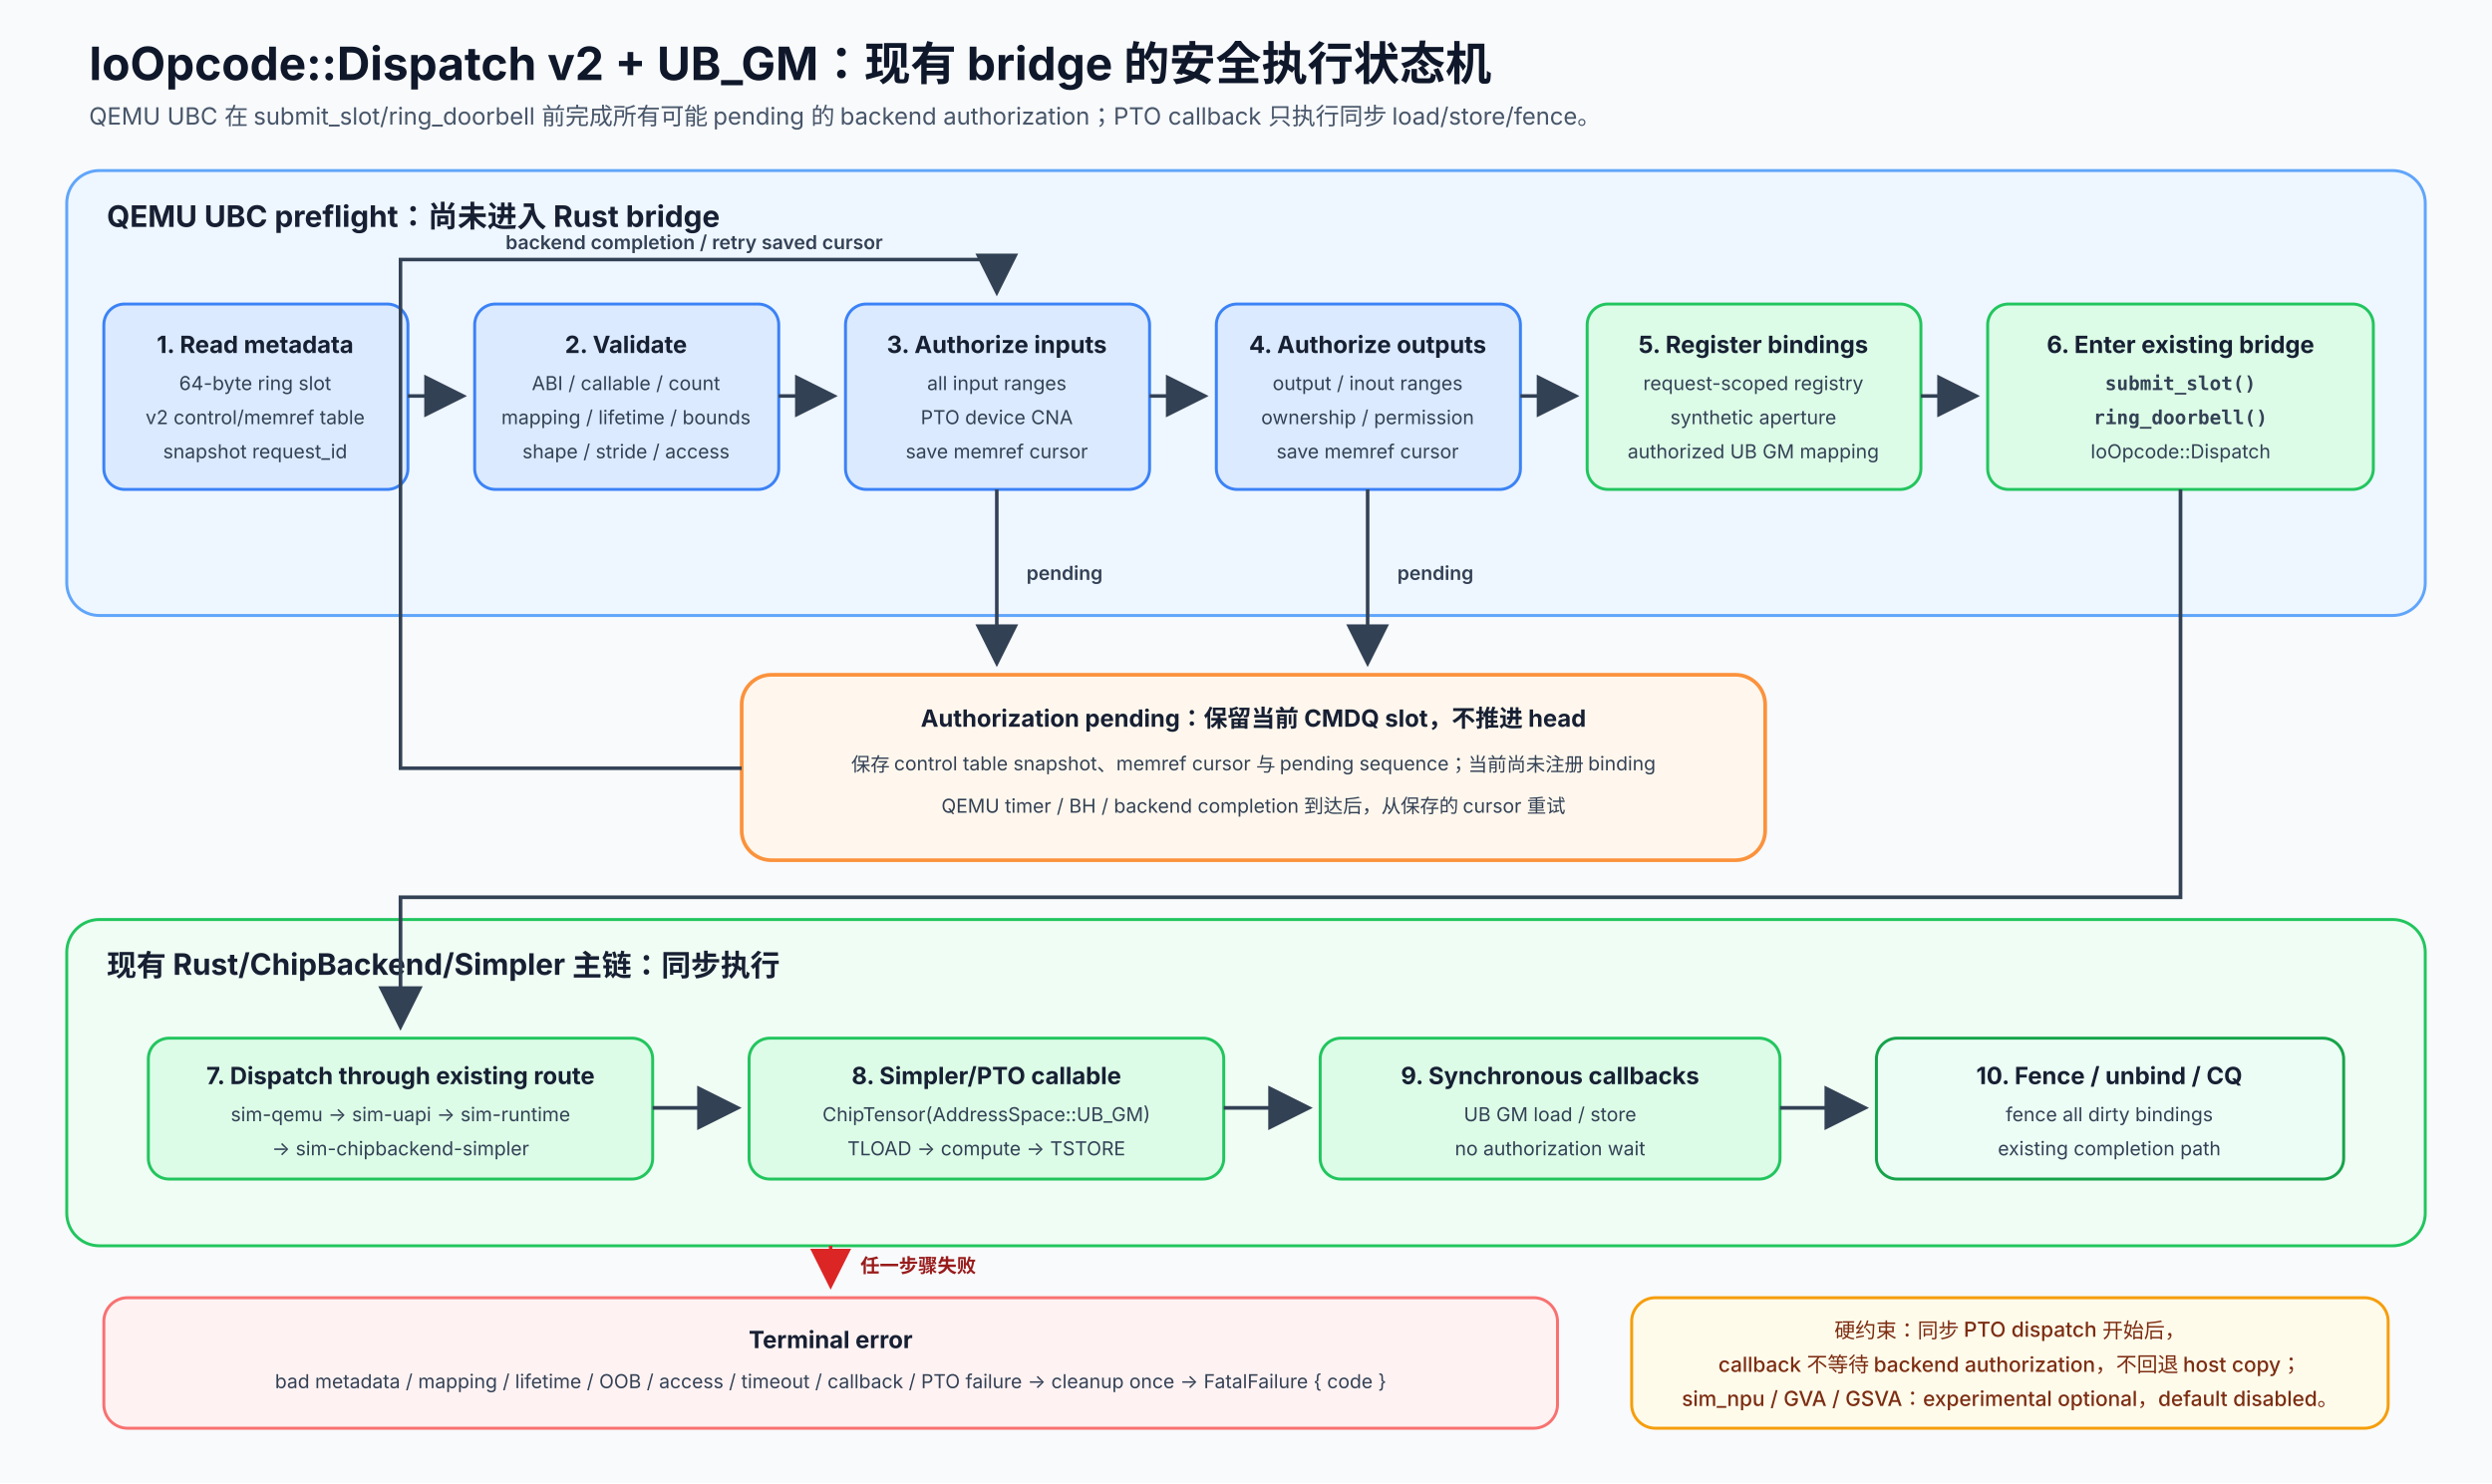
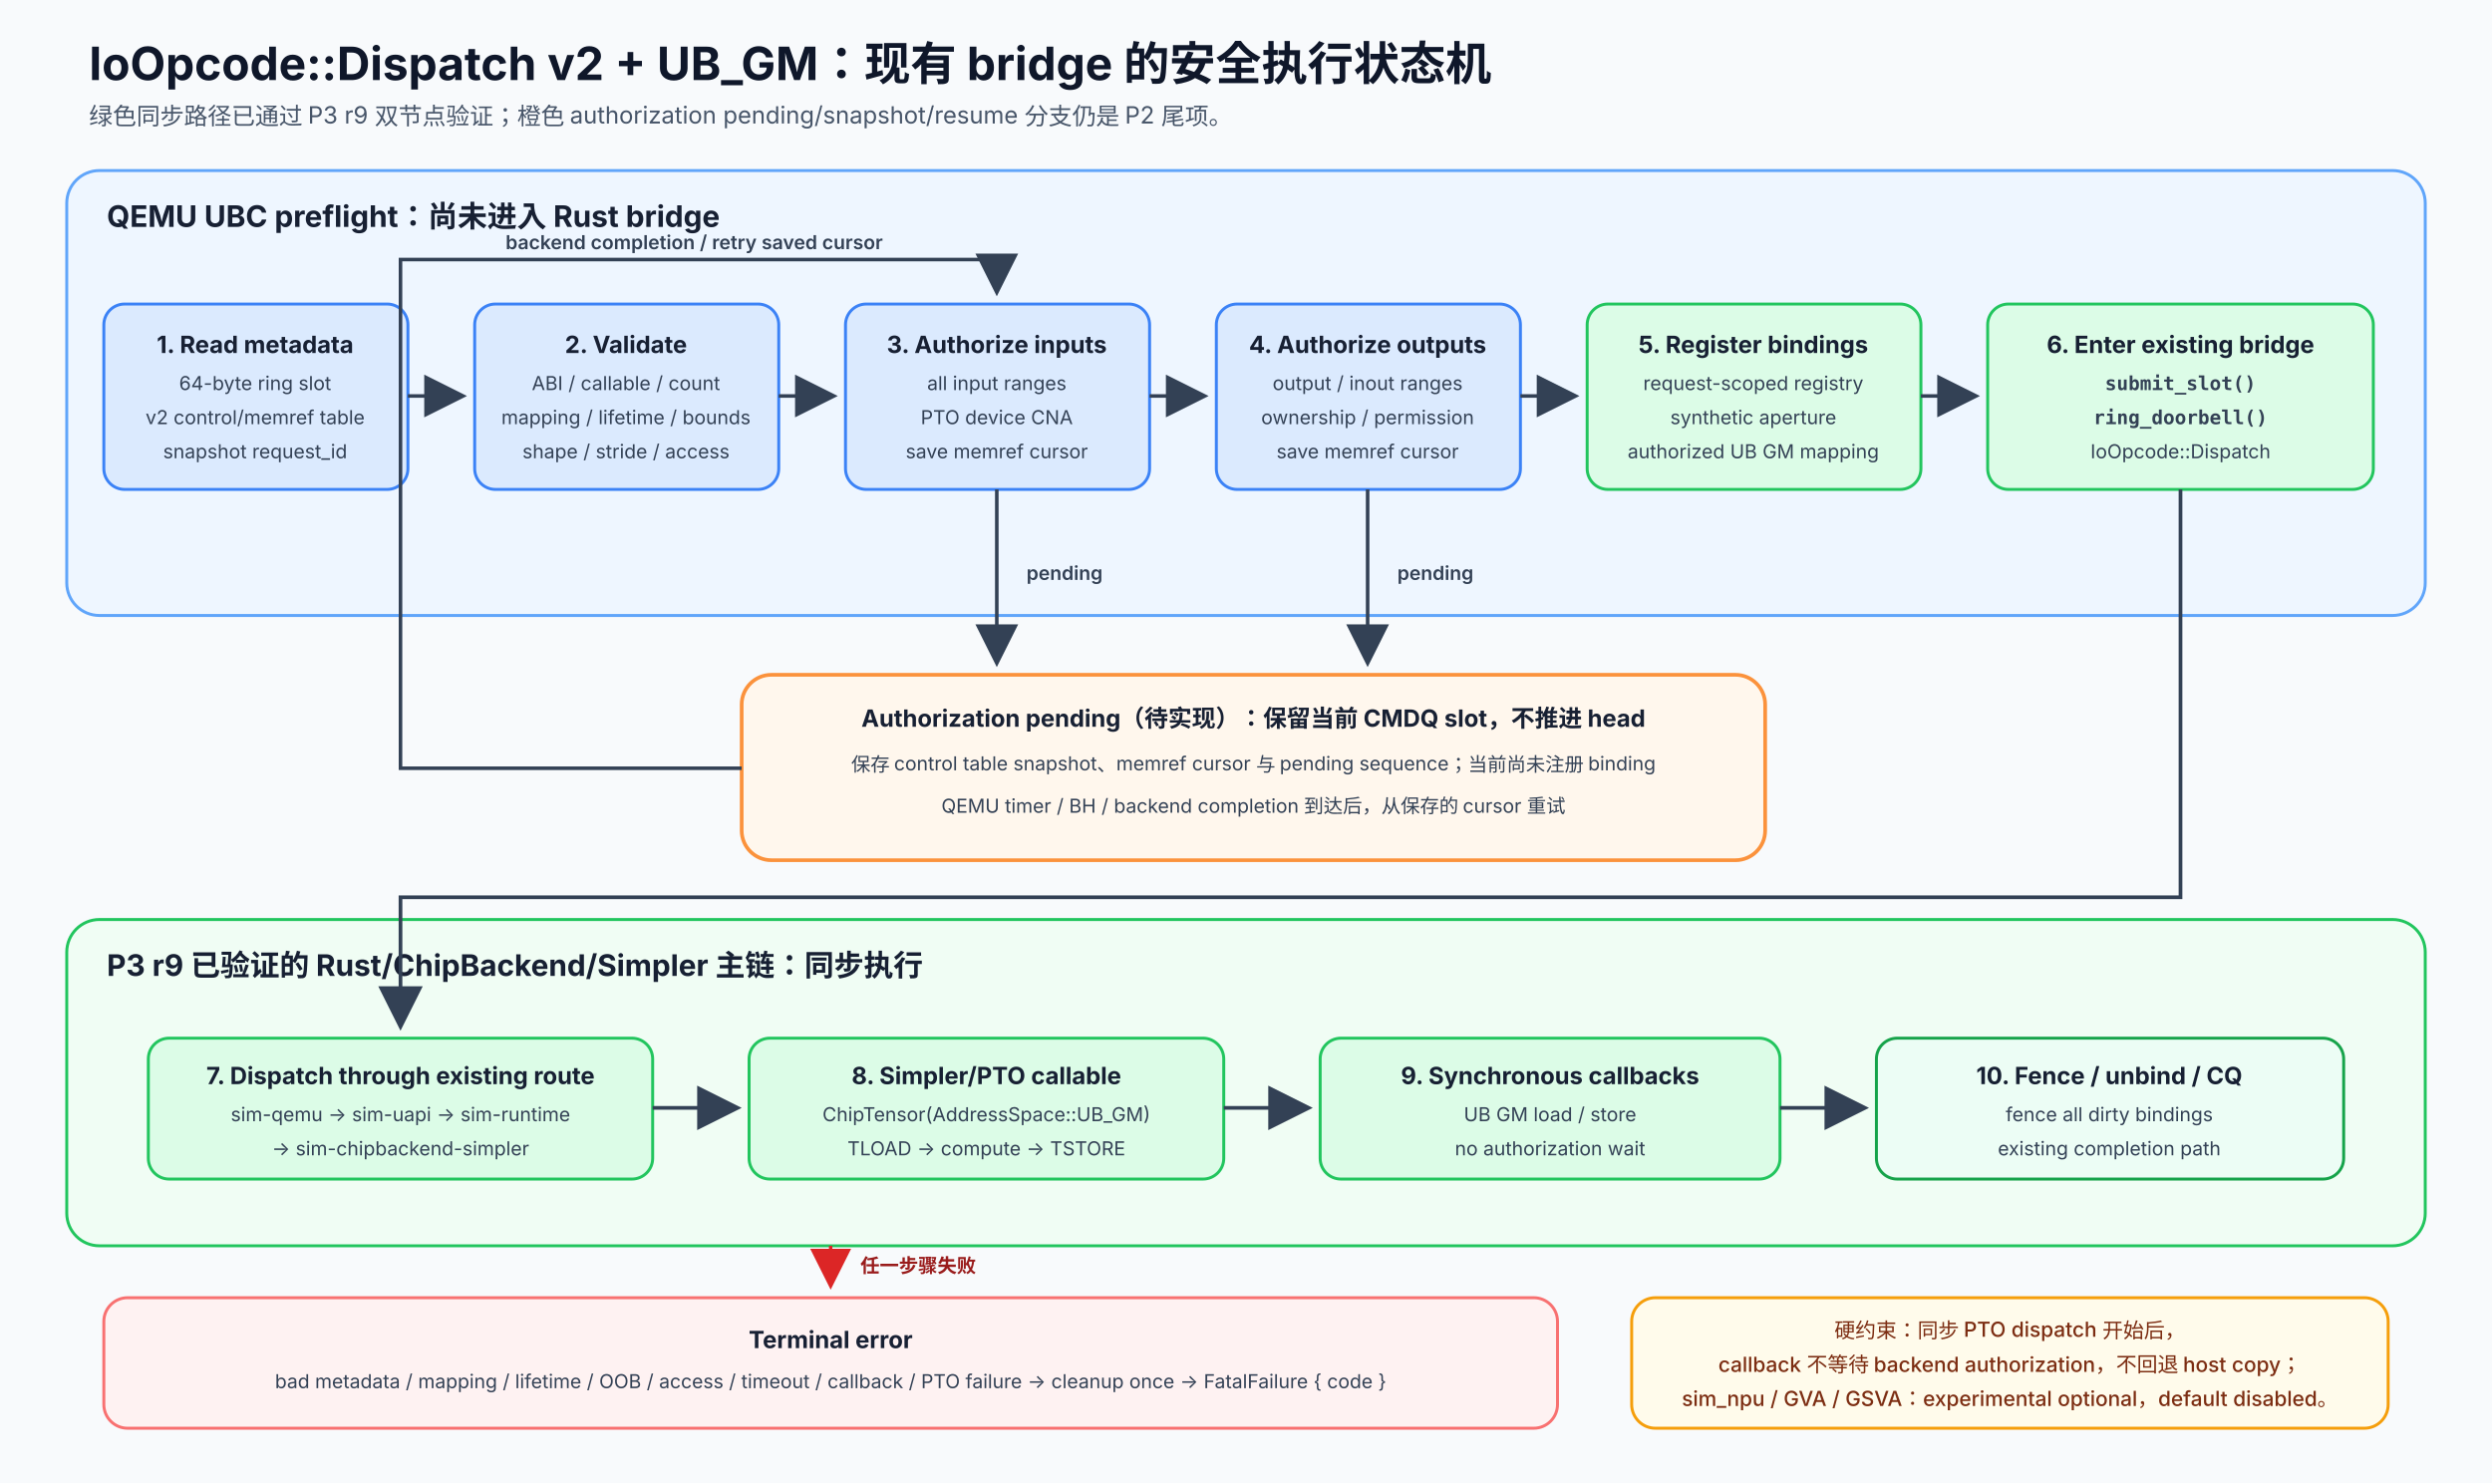
<svg xmlns="http://www.w3.org/2000/svg" width="1680" height="1000" viewBox="0 0 1680 1000" role="img" aria-labelledby="title desc">
  <defs>
    <marker id="arrow" markerWidth="12" markerHeight="12" refX="10" refY="6" orient="auto" markerUnits="strokeWidth">
      <path d="M0,0 L12,6 L0,12 z" fill="#334155" />
    </marker>
    <marker id="arrow-red" markerWidth="12" markerHeight="12" refX="10" refY="6" orient="auto" markerUnits="strokeWidth">
      <path d="M0,0 L12,6 L0,12 z" fill="#dc2626" />
    </marker>
    <style>
      .title { font: 700 31px -apple-system, BlinkMacSystemFont, "Segoe UI", sans-serif; fill: #0f172a; }
      .subtitle { font: 400 16px -apple-system, BlinkMacSystemFont, "Segoe UI", sans-serif; fill: #475569; }
      .lane-title { font: 700 20px -apple-system, BlinkMacSystemFont, "Segoe UI", sans-serif; fill: #172033; }
      .state-title { font: 700 16px -apple-system, BlinkMacSystemFont, "Segoe UI", sans-serif; fill: #172033; }
      .state-text { font: 400 13px -apple-system, BlinkMacSystemFont, "Segoe UI", sans-serif; fill: #334155; }
      .edge-text { font: 600 13px -apple-system, BlinkMacSystemFont, "Segoe UI", sans-serif; fill: #334155; }
      .error-text { font: 600 13px -apple-system, BlinkMacSystemFont, "Segoe UI", sans-serif; fill: #991b1b; }
      .note { font: 500 14px -apple-system, BlinkMacSystemFont, "Segoe UI", sans-serif; fill: #7c2d12; }
      .mono { font: 600 13px ui-monospace, SFMono-Regular, Menlo, monospace; fill: #334155; }
    </style>
  </defs>
  <rect width="1680" height="1000" fill="#f8fafc" />
  <text x="60" y="54" class="title">IoOpcode::Dispatch v2 + UB_GM：现有 bridge 的安全执行状态机</text>
-   <text x="60" y="84" class="subtitle">QEMU UBC 在 submit_slot/ring_doorbell 前完成所有可能 pending 的 backend authorization；PTO callback 只执行同步 load/store/fence。</text>
+   <text x="60" y="84" class="subtitle">绿色同步路径已通过 P3 r9 双节点验证；橙色 authorization pending/snapshot/resume 分支仍是 P2 尾项。</text>
  <rect x="45" y="115" width="1590" height="300" rx="22" fill="#eef6ff" stroke="#60a5fa" stroke-width="2" />
  <text x="72" y="153" class="lane-title">QEMU UBC preflight：尚未进入 Rust bridge</text>
  <g>
    <rect x="70" y="205" width="205" height="125" rx="14" fill="#dbeafe" stroke="#3b82f6" stroke-width="2" />
    <text x="172" y="238" text-anchor="middle" class="state-title">1. Read metadata</text>
    <text x="172" y="263" text-anchor="middle" class="state-text">64-byte ring slot</text>
    <text x="172" y="286" text-anchor="middle" class="state-text">v2 control/memref table</text>
    <text x="172" y="309" text-anchor="middle" class="state-text">snapshot request_id</text>
    <rect x="320" y="205" width="205" height="125" rx="14" fill="#dbeafe" stroke="#3b82f6" stroke-width="2" />
    <text x="422" y="238" text-anchor="middle" class="state-title">2. Validate</text>
    <text x="422" y="263" text-anchor="middle" class="state-text">ABI / callable / count</text>
    <text x="422" y="286" text-anchor="middle" class="state-text">mapping / lifetime / bounds</text>
    <text x="422" y="309" text-anchor="middle" class="state-text">shape / stride / access</text>
    <rect x="570" y="205" width="205" height="125" rx="14" fill="#dbeafe" stroke="#3b82f6" stroke-width="2" />
    <text x="672" y="238" text-anchor="middle" class="state-title">3. Authorize inputs</text>
    <text x="672" y="263" text-anchor="middle" class="state-text">all input ranges</text>
    <text x="672" y="286" text-anchor="middle" class="state-text">PTO device CNA</text>
    <text x="672" y="309" text-anchor="middle" class="state-text">save memref cursor</text>
    <rect x="820" y="205" width="205" height="125" rx="14" fill="#dbeafe" stroke="#3b82f6" stroke-width="2" />
    <text x="922" y="238" text-anchor="middle" class="state-title">4. Authorize outputs</text>
    <text x="922" y="263" text-anchor="middle" class="state-text">output / inout ranges</text>
    <text x="922" y="286" text-anchor="middle" class="state-text">ownership / permission</text>
    <text x="922" y="309" text-anchor="middle" class="state-text">save memref cursor</text>
    <rect x="1070" y="205" width="225" height="125" rx="14" fill="#dcfce7" stroke="#22c55e" stroke-width="2" />
    <text x="1182" y="238" text-anchor="middle" class="state-title">5. Register bindings</text>
    <text x="1182" y="263" text-anchor="middle" class="state-text">request-scoped registry</text>
    <text x="1182" y="286" text-anchor="middle" class="state-text">synthetic aperture</text>
    <text x="1182" y="309" text-anchor="middle" class="state-text">authorized UB GM mapping</text>
    <rect x="1340" y="205" width="260" height="125" rx="14" fill="#dcfce7" stroke="#22c55e" stroke-width="2" />
    <text x="1470" y="238" text-anchor="middle" class="state-title">6. Enter existing bridge</text>
    <text x="1470" y="263" text-anchor="middle" class="mono">submit_slot()</text>
    <text x="1470" y="286" text-anchor="middle" class="mono">ring_doorbell()</text>
    <text x="1470" y="309" text-anchor="middle" class="state-text">IoOpcode::Dispatch</text>
  </g>
  <path d="M275 267 H310" stroke="#334155" stroke-width="2.4" fill="none" marker-end="url(#arrow)" />
  <path d="M525 267 H560" stroke="#334155" stroke-width="2.4" fill="none" marker-end="url(#arrow)" />
  <path d="M775 267 H810" stroke="#334155" stroke-width="2.4" fill="none" marker-end="url(#arrow)" />
  <path d="M1025 267 H1060" stroke="#334155" stroke-width="2.4" fill="none" marker-end="url(#arrow)" />
  <path d="M1295 267 H1330" stroke="#334155" stroke-width="2.4" fill="none" marker-end="url(#arrow)" />
  <rect x="500" y="455" width="690" height="125" rx="20" fill="#fff7ed" stroke="#fb923c" stroke-width="2.5" />
-   <text x="845" y="490" text-anchor="middle" class="state-title">Authorization pending：保留当前 CMDQ slot，不推进 head</text>
+   <text x="845" y="490" text-anchor="middle" class="state-title">Authorization pending（待实现）：保留当前 CMDQ slot，不推进 head</text>
  <text x="845" y="520" text-anchor="middle" class="state-text">保存 control table snapshot、memref cursor 与 pending sequence；当前尚未注册 binding</text>
  <text x="845" y="548" text-anchor="middle" class="state-text">QEMU timer / BH / backend completion 到达后，从保存的 cursor 重试</text>
  <path d="M672 330 V445" stroke="#334155" stroke-width="2.4" fill="none" marker-end="url(#arrow)" />
  <text x="692" y="391" class="edge-text">pending</text>
  <path d="M922 330 V445" stroke="#334155" stroke-width="2.4" fill="none" marker-end="url(#arrow)" />
  <text x="942" y="391" class="edge-text">pending</text>
  <path d="M500 518 H270 V175 H672 V195" stroke="#334155" stroke-width="2.4" fill="none" marker-end="url(#arrow)" />
  <text x="468" y="168" text-anchor="middle" class="edge-text">backend completion / retry saved cursor</text>
  <rect x="45" y="620" width="1590" height="220" rx="22" fill="#f0fdf4" stroke="#22c55e" stroke-width="2" />
-   <text x="72" y="658" class="lane-title">现有 Rust/ChipBackend/Simpler 主链：同步执行</text>
+   <text x="72" y="658" class="lane-title">P3 r9 已验证的 Rust/ChipBackend/Simpler 主链：同步执行</text>
  <rect x="100" y="700" width="340" height="95" rx="14" fill="#dcfce7" stroke="#22c55e" stroke-width="2" />
  <text x="270" y="731" text-anchor="middle" class="state-title">7. Dispatch through existing route</text>
  <text x="270" y="756" text-anchor="middle" class="state-text">sim-qemu → sim-uapi → sim-runtime</text>
  <text x="270" y="779" text-anchor="middle" class="state-text">→ sim-chipbackend-simpler</text>
  <rect x="505" y="700" width="320" height="95" rx="14" fill="#dcfce7" stroke="#22c55e" stroke-width="2" />
  <text x="665" y="731" text-anchor="middle" class="state-title">8. Simpler/PTO callable</text>
  <text x="665" y="756" text-anchor="middle" class="state-text">ChipTensor(AddressSpace::UB_GM)</text>
  <text x="665" y="779" text-anchor="middle" class="state-text">TLOAD → compute → TSTORE</text>
  <rect x="890" y="700" width="310" height="95" rx="14" fill="#dcfce7" stroke="#22c55e" stroke-width="2" />
  <text x="1045" y="731" text-anchor="middle" class="state-title">9. Synchronous callbacks</text>
  <text x="1045" y="756" text-anchor="middle" class="state-text">UB GM load / store</text>
  <text x="1045" y="779" text-anchor="middle" class="state-text">no authorization wait</text>
  <rect x="1265" y="700" width="315" height="95" rx="14" fill="#ecfdf5" stroke="#16a34a" stroke-width="2" />
  <text x="1422" y="731" text-anchor="middle" class="state-title">10. Fence / unbind / CQ</text>
  <text x="1422" y="756" text-anchor="middle" class="state-text">fence all dirty bindings</text>
  <text x="1422" y="779" text-anchor="middle" class="state-text">existing completion path</text>
  <path d="M1470 330 V605 H270 V690" stroke="#334155" stroke-width="2.5" fill="none" marker-end="url(#arrow)" />
  <path d="M440 747 H495" stroke="#334155" stroke-width="2.5" fill="none" marker-end="url(#arrow)" />
  <path d="M825 747 H880" stroke="#334155" stroke-width="2.5" fill="none" marker-end="url(#arrow)" />
  <path d="M1200 747 H1255" stroke="#334155" stroke-width="2.5" fill="none" marker-end="url(#arrow)" />
  <rect x="70" y="875" width="980" height="88" rx="16" fill="#fef2f2" stroke="#f87171" stroke-width="2" />
  <text x="560" y="909" text-anchor="middle" class="state-title">Terminal error</text>
  <text x="560" y="936" text-anchor="middle" class="state-text">bad metadata / mapping / lifetime / OOB / access / timeout / callback / PTO failure → cleanup once → FatalFailure { code }</text>
  <path d="M560 840 V865" stroke="#dc2626" stroke-width="2.3" fill="none" marker-end="url(#arrow-red)" />
  <text x="580" y="858" class="error-text">任一步骤失败</text>
  <rect x="1100" y="875" width="510" height="88" rx="16" fill="#fffbeb" stroke="#f59e0b" stroke-width="2" />
  <text x="1355" y="902" text-anchor="middle" class="note">硬约束：同步 PTO dispatch 开始后，</text>
  <text x="1355" y="925" text-anchor="middle" class="note">callback 不等待 backend authorization，不回退 host copy；</text>
  <text x="1355" y="948" text-anchor="middle" class="note">sim_npu / GVA / GSVA：experimental optional，default disabled。</text>
</svg>
